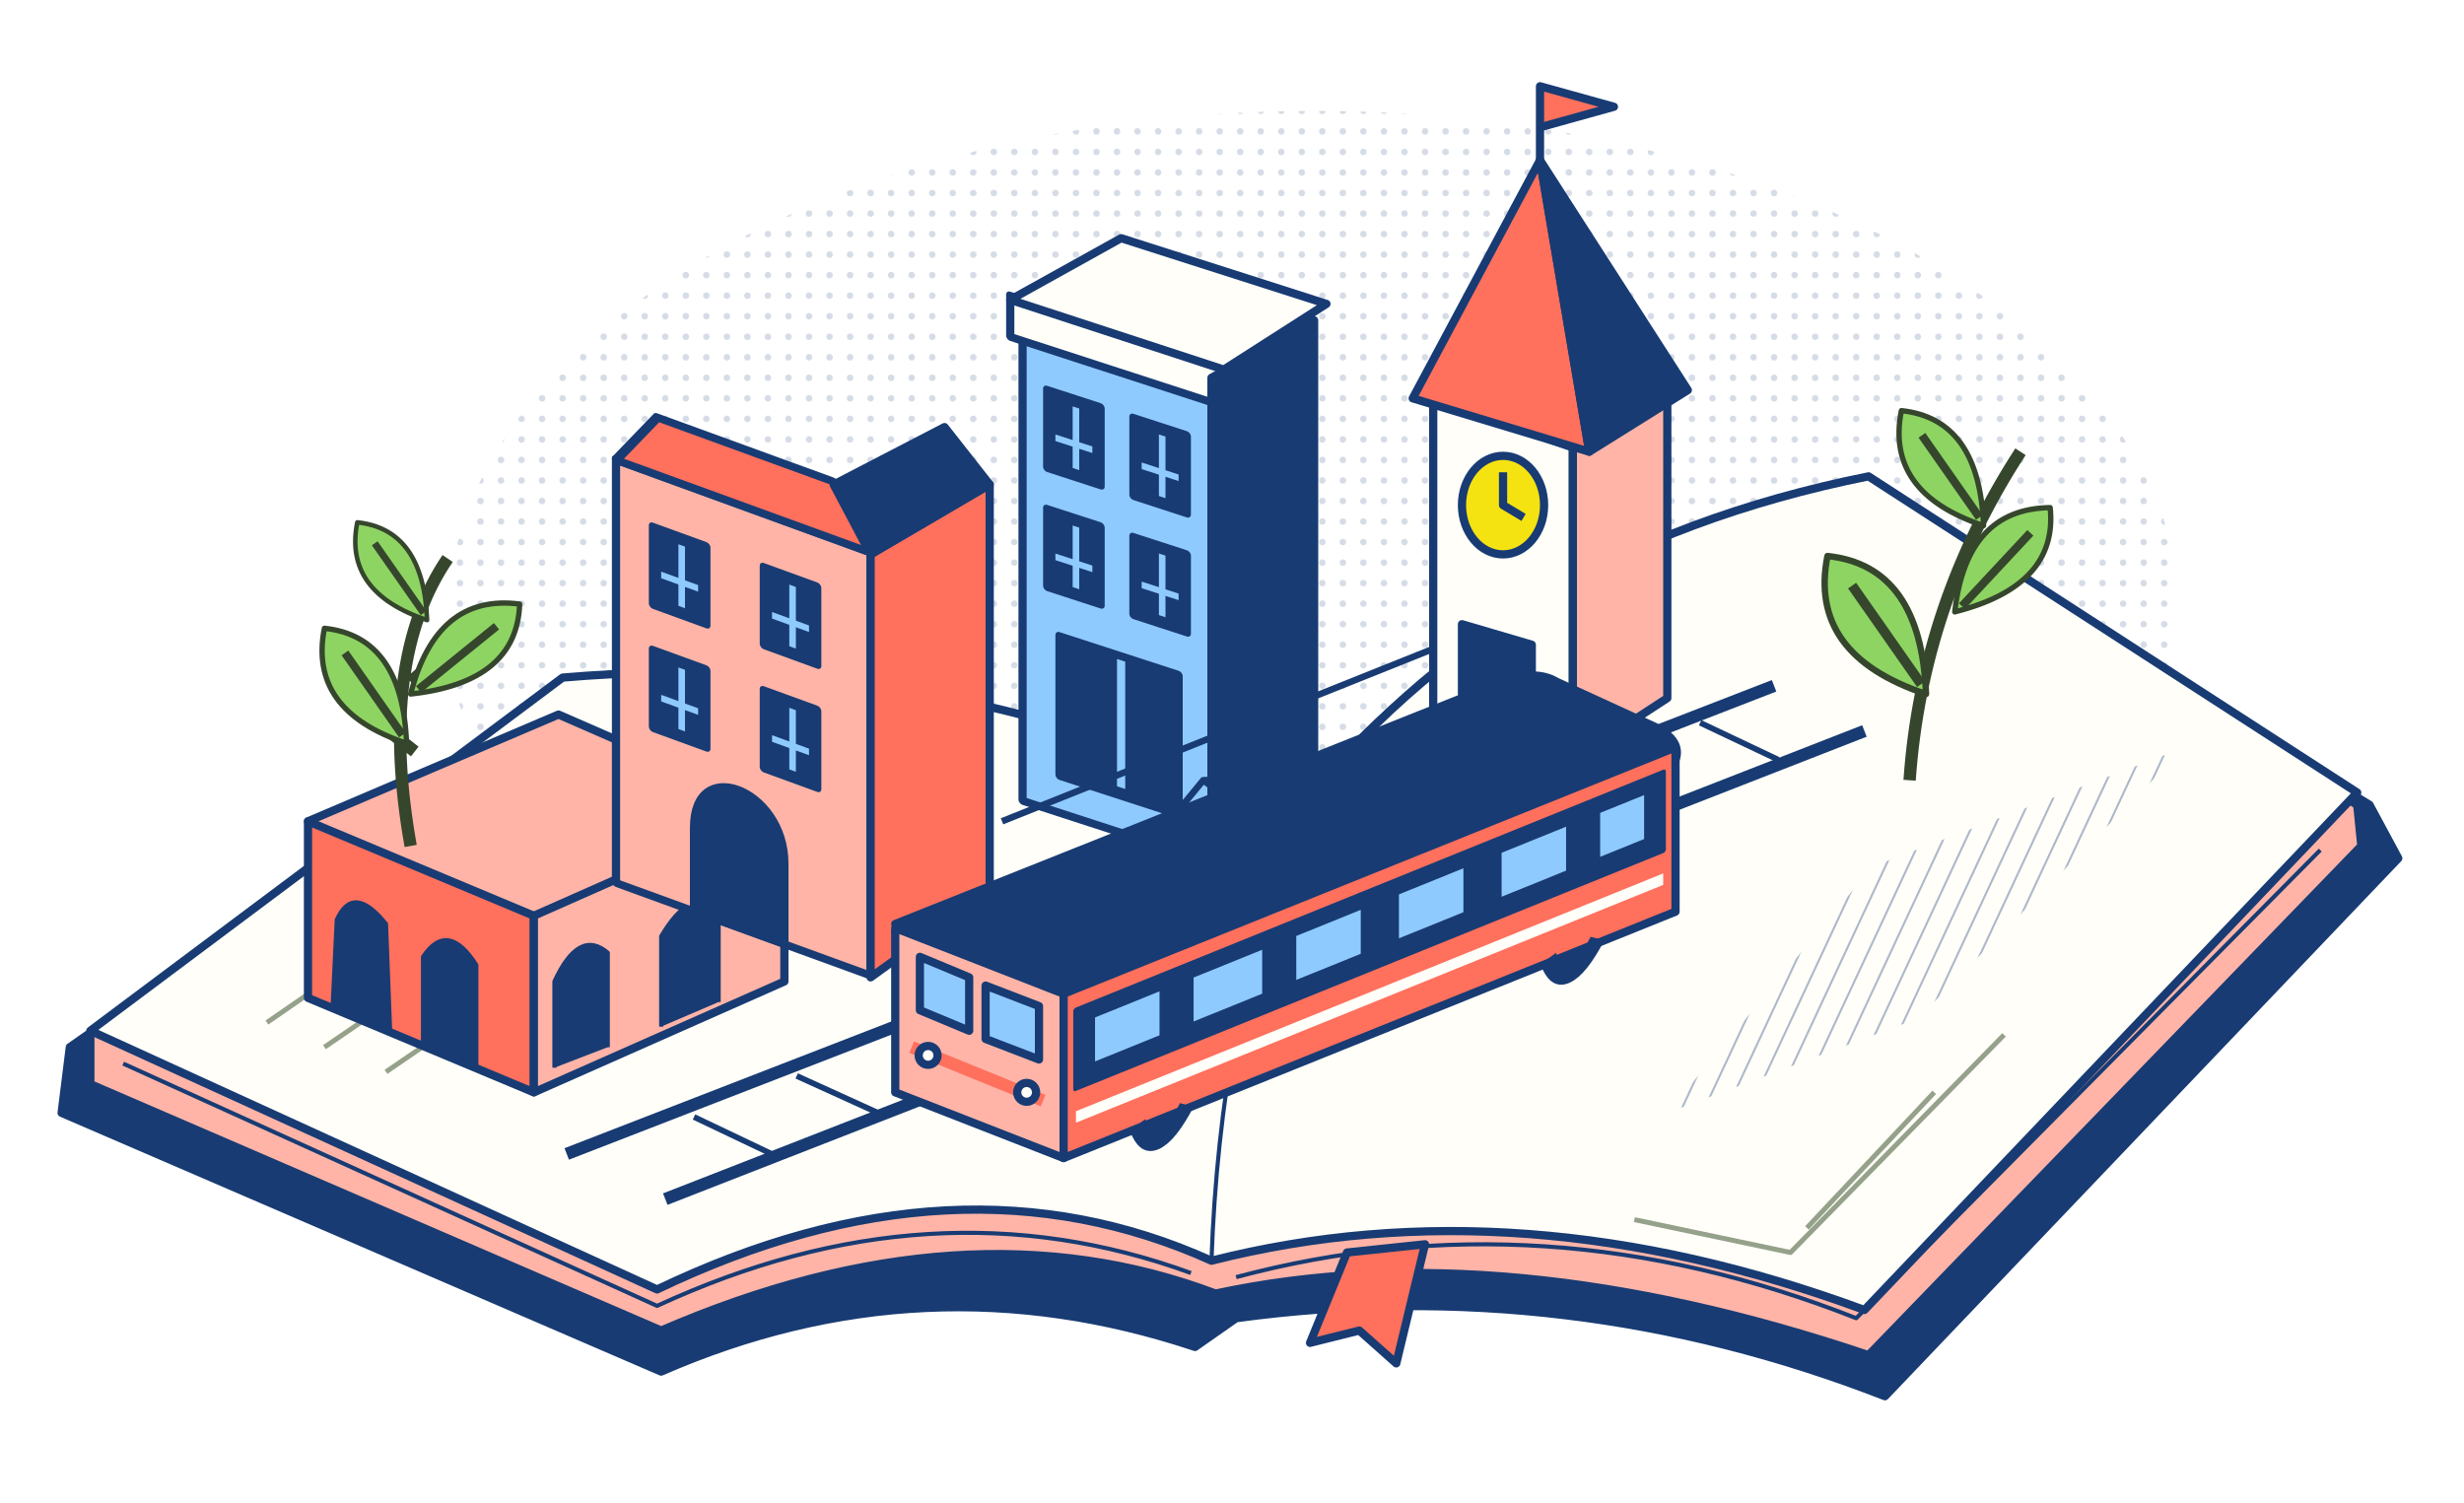
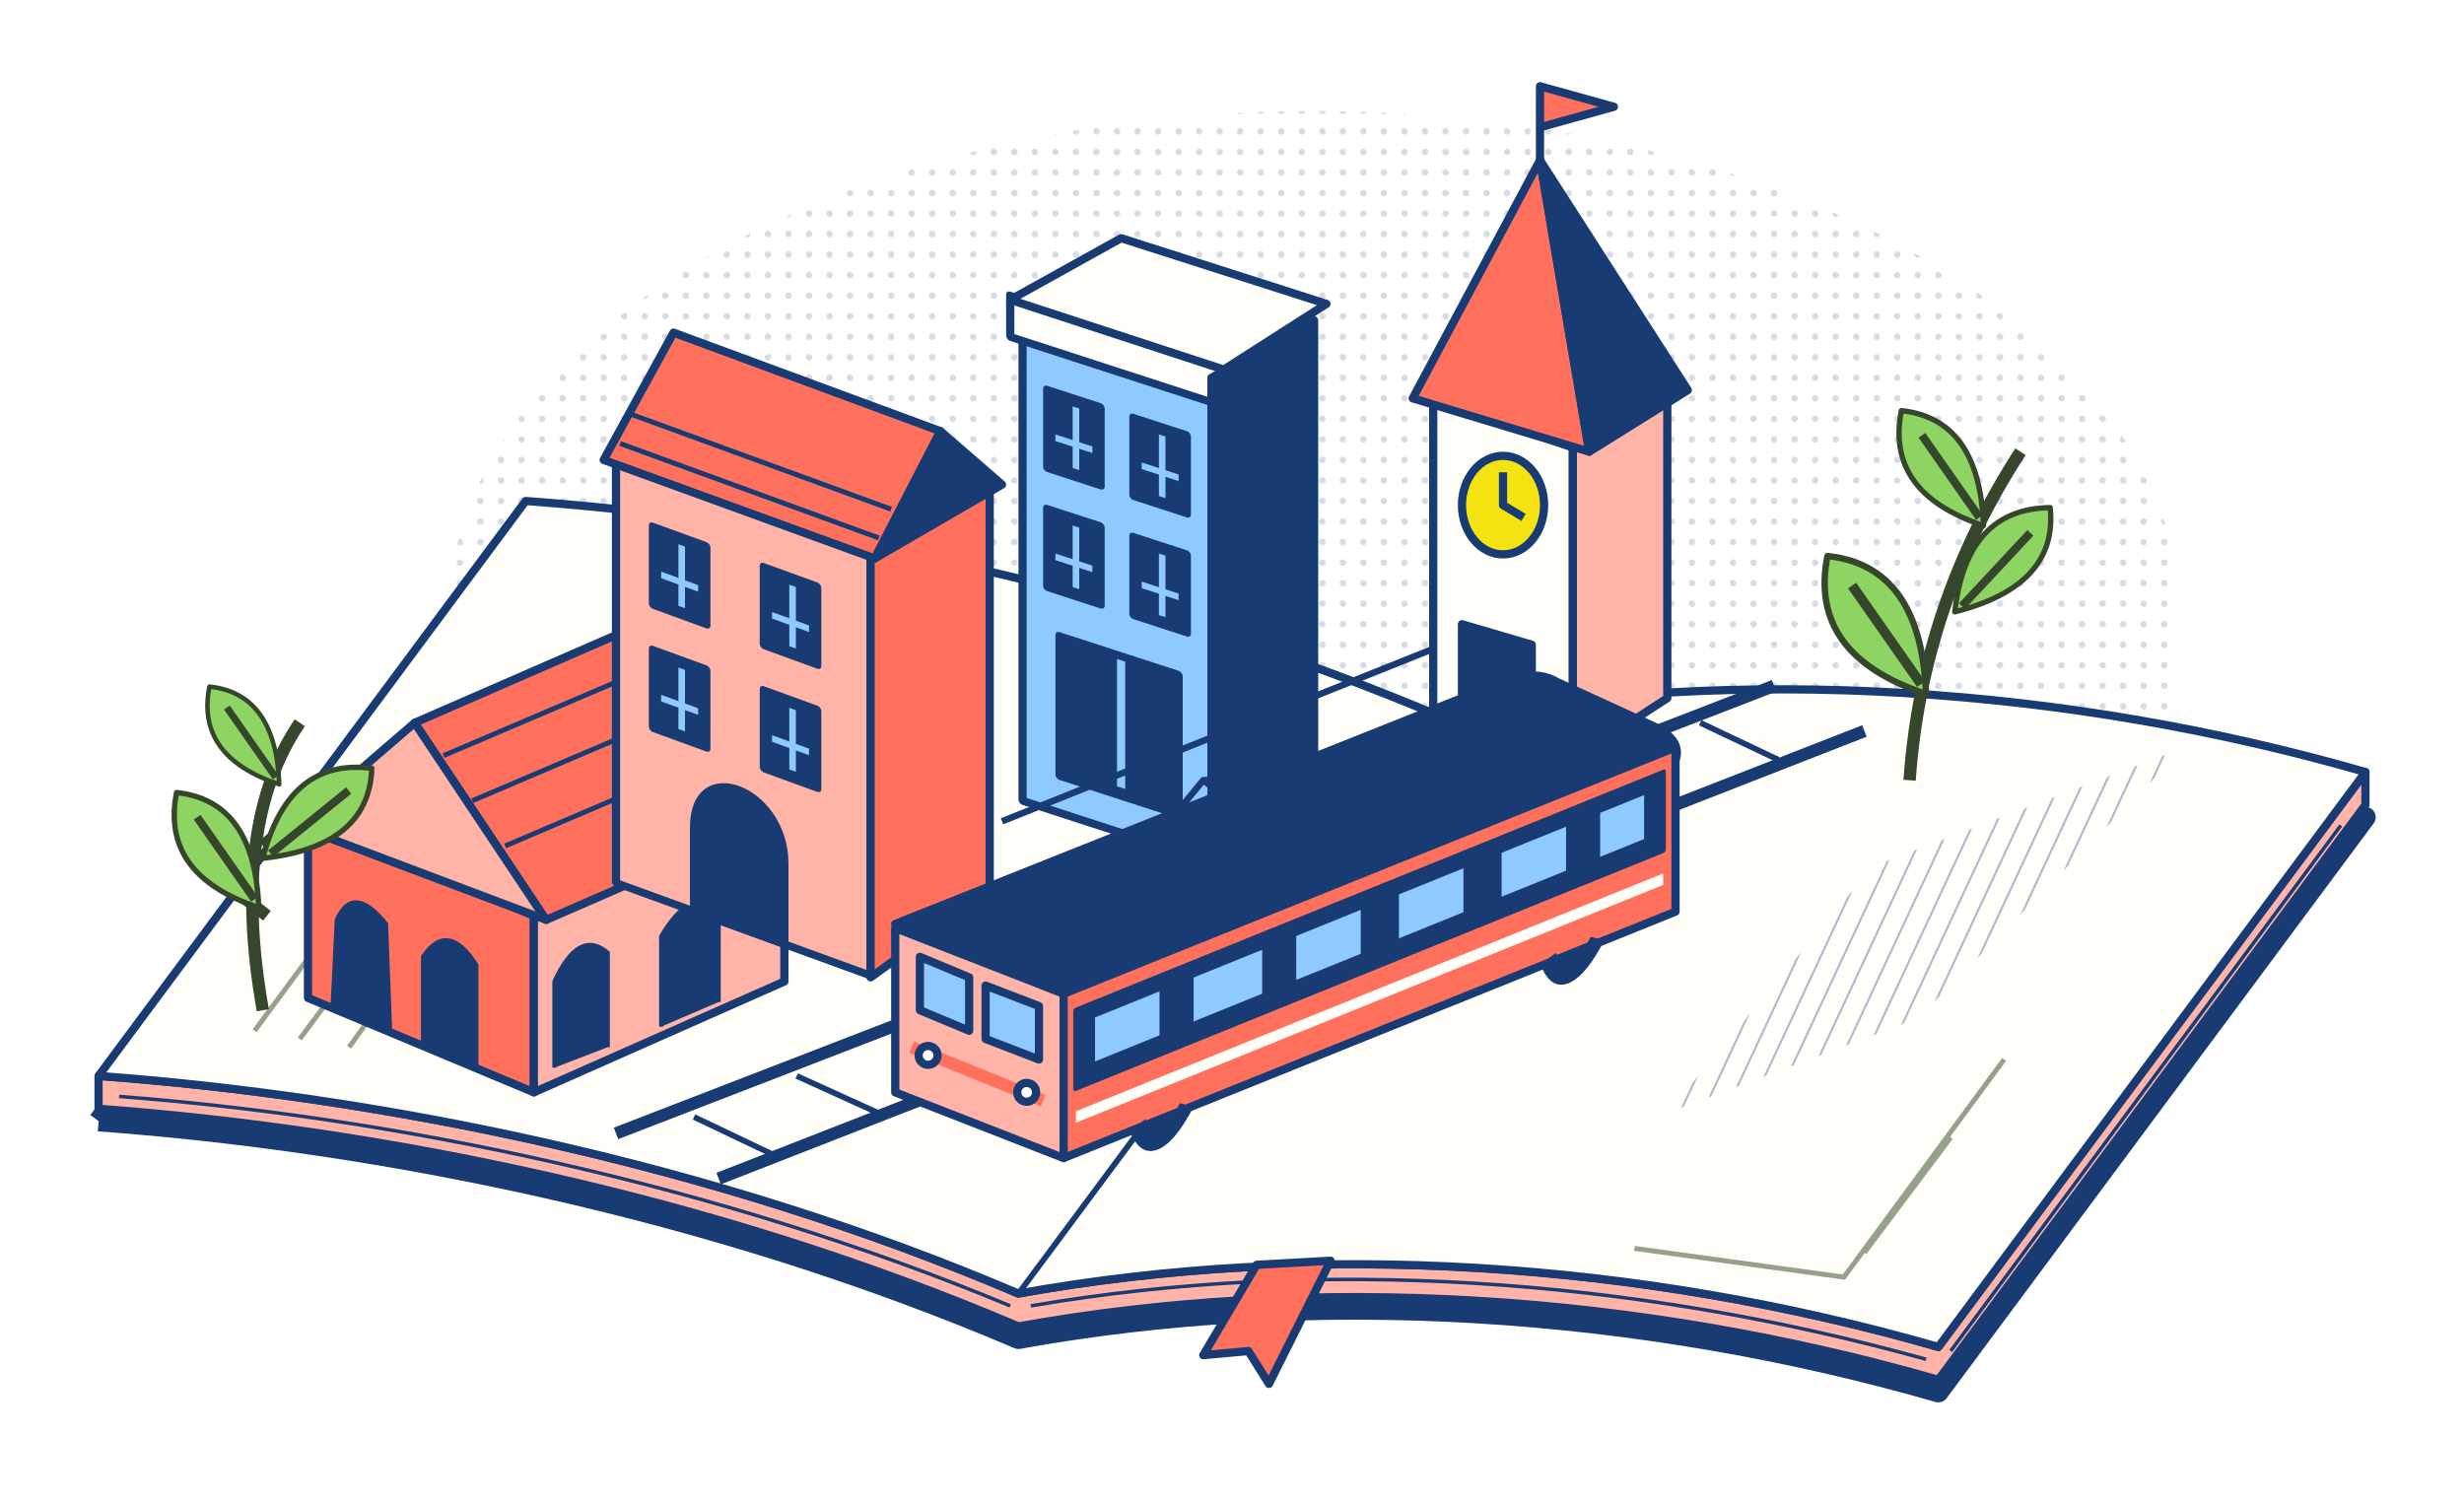
<svg xmlns="http://www.w3.org/2000/svg" fill="none" viewBox="0 0 600 366">
  <defs>
    <pattern id="a" width="5" height="5" patternUnits="userSpaceOnUse">
      <circle cx="2" cy="2" r=".8" fill="#183b73" />
    </pattern>
-     <pattern id="d" width="5" height="5" patternTransform="rotate(25)" patternUnits="userSpaceOnUse">
+     <pattern id="e" width="5" height="5" patternTransform="rotate(25)" patternUnits="userSpaceOnUse">
      <path stroke="#183b73" d="M0 0v5" />
    </pattern>
-     <g id="b">
+     <g id="c">
      <path fill="#183b73" d="M0 0h13v19H0z" />
      <path stroke="#8fcaff" stroke-width="1.6" d="M2 11h9M7 2v15" />
    </g>
-     <g id="c" stroke="#35462d">
+     <g id="d" stroke="#35462d">
      <path fill="#8ed462" stroke-width="1.3" d="M0 0q-24-8-20-28Q-1-26 0 0Z" />
      <path d="M-15-22-1-2" />
    </g>
+     <path id="b" d="m24 262 104-140c68 5 149 21 224 53 72-13 151-8 224 13L472 328c-73-21-152-26-224-13-75-32-156-48-224-53" />
  </defs>
  <ellipse cx="320" cy="151" fill="url(#a)" opacity=".18" rx="211" ry="124" />
  <g stroke="#183b73" stroke-linejoin="round" stroke-width="2">
-     <path fill="#183b73" d="m17 255 120-84q83-12 179 26 49-61 137-78l124 77 7 13-125 131q-77-30-158-19l-10 7q-66-22-130 6L15 271Z" />
-     <path fill="#ffb4a7" d="m22 252 116-82q87-6 177 31 56-66 139-78l120 73 1 10-120 124q-89-30-159-15-61-23-135 9L22 264Z" />
-     <path fill="#fffef8" d="m22 251 115-86q94-8 178 34 50-65 140-83l119 77-120 126q-84-31-159-12-62-28-135 7Z" />
-     <path stroke-width="1" d="M315 199q-18 50-20 108M30 259l130 59q67-31 130-8m11 1q75-20 151 10l113-114" />
-     <path stroke="#4e6241" stroke-width="1.2" d="m65 249 55-38m-41 44 57-39m-42 45 41-28m263 64 38 8 52-53m-48 47 31-33" opacity=".6" />
-     <path fill="#ff705d" d="m328 305 19-2-7 29-9-8-12 3Z" />
+     <use fill="#183b73" stroke-width="5" href="#b" transform="translate(0 11)" />
+     <path fill="#ffb4a7" d="M24 262c68 5 149 21 224 53 72-13 151-8 224 13l104-140v8L472 336c-73-21-152-26-224-13-75-32-156-48-224-53Z" />
+     <use fill="#fffef8" href="#b" />
+     <path stroke-width="1.4" d="M352 175 248 315" />
+     <path stroke-width=".85" d="M29 267c66 5 145 21 217 51m5 0c70-12 146-7 218 13m6-2 95-128" />
+     <path stroke="#4e6241" stroke-width="1.2" d="m62 251 28-38m-17 40 26-35m-14 37 18-25m295 74 51 7 39-53m-34 47 21-28" opacity=".6" />
+     <path fill="#ff705d" d="m306 308 18-1-15 30-5-8-11 1Z" />
    <path fill="#ffb4a7" d="m75 200 61-26 55 24-61 28Z" />
    <path fill="#ff705d" d="m75 200 55 23v43l-55-23Z" />
    <path fill="#ffb4a7" d="m130 223 61-27v43l-61 27Z" />
    <path fill="#183b73" stroke-width="1" d="m81 245 1-21q4-9 12 1l1 26m8 3v-21q6-9 13 2v25m19 0v-21q6-13 13-7v23m13-5v-22q7-12 14-7v23" />
+     <path fill="#ffb4a7" d="m72 201 29-25 32 48Z" />
+     <path fill="#ff705d" d="m101 176 62-27 32 48-62 27Z" />
+     <path stroke-width="1.2" d="m108 184 61-26m-54 37 61-26m-53 37 61-26" />
    <g transform="translate(150 112)skewY(20)">
      <path fill="#ffb4a7" d="M0 0h62v103H0z" />
-       <path fill="#ff705d" d="m0 0 10-14h43l9 14Z" />
-       <use x="9" y="13" href="#b" />
-       <use x="36" y="13" href="#b" />
-       <use x="9" y="43" href="#b" />
-       <use x="36" y="43" href="#b" />
+       <use x="9" y="13" href="#c" />
+       <use x="36" y="13" href="#c" />
+       <use x="9" y="43" href="#c" />
+       <use x="36" y="43" href="#c" />
      <path fill="#183b73" d="M19 103V83c0-18 22-18 22 0v20Z" />
    </g>
    <path fill="#ff705d" d="m212 135 29-17v99l-29 21Z" />
-     <path fill="#183b73" d="m212 135 29-17-11-14-27 14Z" />
+     <path fill="#ff705d" d="m147 112 17-31 65 24-16 31Z" />
+     <path fill="#183b73" d="m213 136 16-31 15 13Z" />
+     <path stroke-width="1.2" d="m151 108 63 23m-60-30 63 23" />
    <g transform="translate(249 77)skewY(18)">
      <path fill="#8fcaff" d="M0 0h46v118H0z" />
      <path fill="#fffef8" d="M-3-4h52V6H-3z" />
-       <use x="6" y="16" href="#b" />
-       <use x="27" y="16" href="#b" />
-       <use x="6" y="45" href="#b" />
-       <use x="27" y="45" href="#b" />
+       <use x="6" y="16" href="#c" />
+       <use x="27" y="16" href="#c" />
+       <use x="6" y="45" href="#c" />
+       <use x="27" y="45" href="#c" />
      <path fill="#183b73" d="M9 75h29v34H9z" />
      <path stroke="#8fcaff" d="M24 76v31" />
    </g>
    <path fill="#183b73" d="m295 92 25-14v114l-25 17Z" />
    <path fill="#fffef8" d="m246 73 27-15 50 16-25 16Zm103 24 34 12v76l-34-11Z" />
    <path fill="#ffb4a7" d="m383 109 23-13v74l-23 15Z" />
    <path fill="#ff705d" d="m344 97 31-58 12 71Z" />
    <path fill="#183b73" d="m375 39 36 56-24 15Z" />
    <path fill="#ff705d" d="M375 39V21l18 5-18 5" />
    <ellipse cx="366" cy="123" fill="#f5e211" rx="10" ry="12" />
    <path d="M366 115v8l5 3" />
    <path fill="#183b73" d="m356 152 17 5v18l-17-6Z" />
-     <path stroke="#35462d" stroke-width="3" d="M100 206q-8-45 9-70m-8 47-14-11m13-6 13-11m352 35q3-43 27-80" />
-     <use href="#c" transform="translate(99 181)" />
-     <use href="#c" transform="rotate(86 -40.615 138.118)" />
-     <use href="#c" transform="matrix(.85 0 0 .85 104 151)" />
-     <use href="#c" transform="matrix(1.2 0 0 1.2 469 169)" />
-     <use href="#c" transform="rotate(78 146 368.406)" />
-     <use href="#c" transform="translate(483 128)" />
-     <path stroke-width="3" d="m138 281 294-114M162 292l292-114" />
+     <g transform="translate(-36 40)">
+       <path stroke="#35462d" stroke-width="3" d="M100 206q-8-45 9-70m-8 47-14-11m13-6 13-11" />
+       <use href="#d" transform="translate(99 181)" />
+       <use href="#d" transform="rotate(86 -40.615 138.118)" />
+       <use href="#d" transform="matrix(.85 0 0 .85 104 151)" />
+     </g>
+     <path stroke="#35462d" stroke-width="3" d="M465 190q3-43 27-80" />
+     <use href="#d" transform="matrix(1.2 0 0 1.2 469 169)" />
+     <use href="#d" transform="rotate(78 146 368.406)" />
+     <use href="#d" transform="translate(483 128)" />
+     <path stroke-width="3" d="m150 276 282-109M175 287l279-109" />
    <path stroke-width="1.4" d="m169 272 21 10m4-20 22 10m6-20 22 10m140-75 21 10m9-21 19 9" />
    <path fill="#fffef8" d="m218 227 149-58 40 16-148 63Z" />
    <path fill="#183b73" d="m218 225 148-59q8-3 13 0l24 11q8 4 4 10l-148 59Z" />
    <path fill="#ffb4a7" d="m218 226 41 16v40l-41-16Z" />
    <path fill="#ff705d" d="m259 242 149-60v40l-149 60Z" />
    <g stroke-width="1.3">
      <path fill="#183b73" d="M0 0h143v19H0z" transform="matrix(1 -.405 0 1 262 246)" />
      <path fill="#8fcaff" d="M4 3h17v12H4zm24 0h18v12H28zm25 0h17v12H53zm25 0h17v12H78zm25 0h17v12h-17zm24 0h12v12h-12z" transform="matrix(1 -.405 0 1 262 246)" />
      <path stroke="#fffef8" stroke-width="2.8" d="M0 26h143" transform="matrix(1 -.405 0 1 262 246)" />
      <path fill="#183b73" stroke-width="4" d="M15 34q4 12 12 0m88 0q4 12 12 0" transform="matrix(1 -.405 0 1 262 246)" />
    </g>
    <path fill="#8fcaff" d="m224 233 12 5v13l-12-5Zm16 7 13 5v13l-13-5Z" />
    <path stroke="#ff705d" stroke-width="3" d="m222 255 32 13" />
    <circle cx="226" cy="257" r="2.3" fill="#fffef8" />
    <circle cx="250" cy="266" r="2.3" fill="#fffef8" />
    <path stroke-width="1.6" d="m279 207 14-17 27-1-15 10-12-9m-49 10 105-42" />
  </g>
-   <path fill="url(#d)" d="m456 211 76-29-65 66-61 23Z" opacity=".36" />
+   <path fill="url(#e)" d="m456 211 76-29-65 66-61 23Z" opacity=".36" />
</svg>
